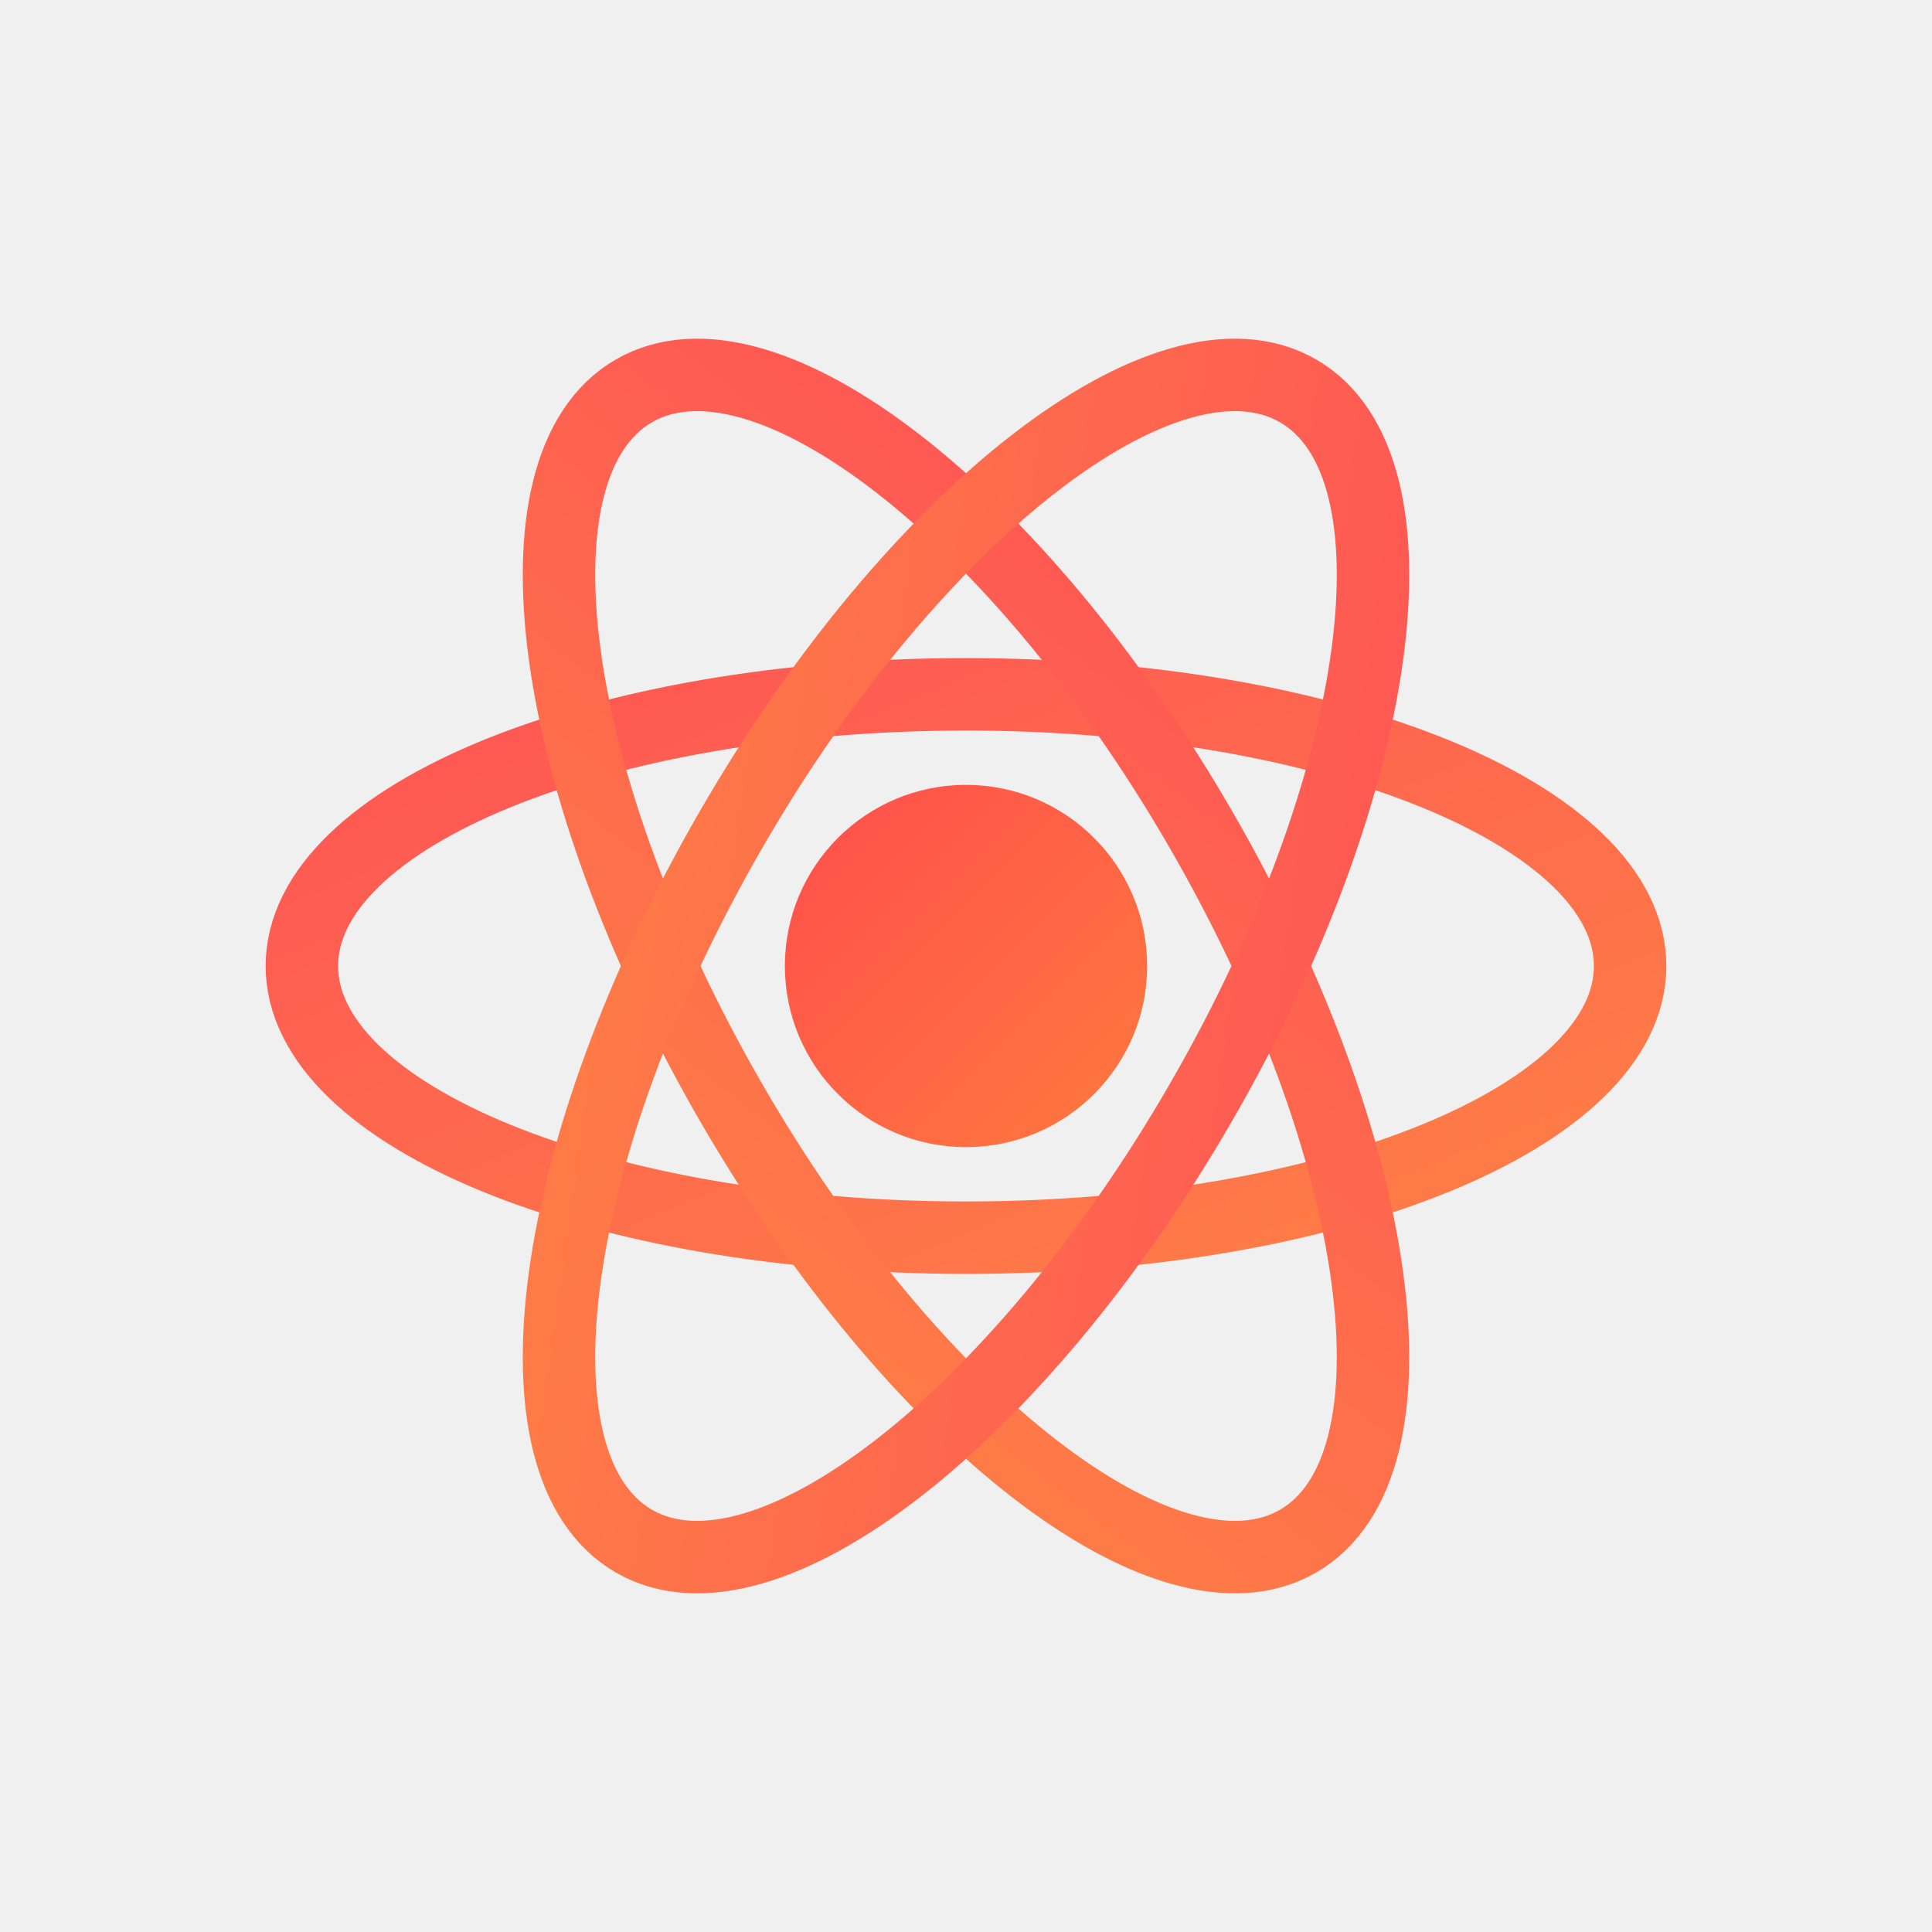
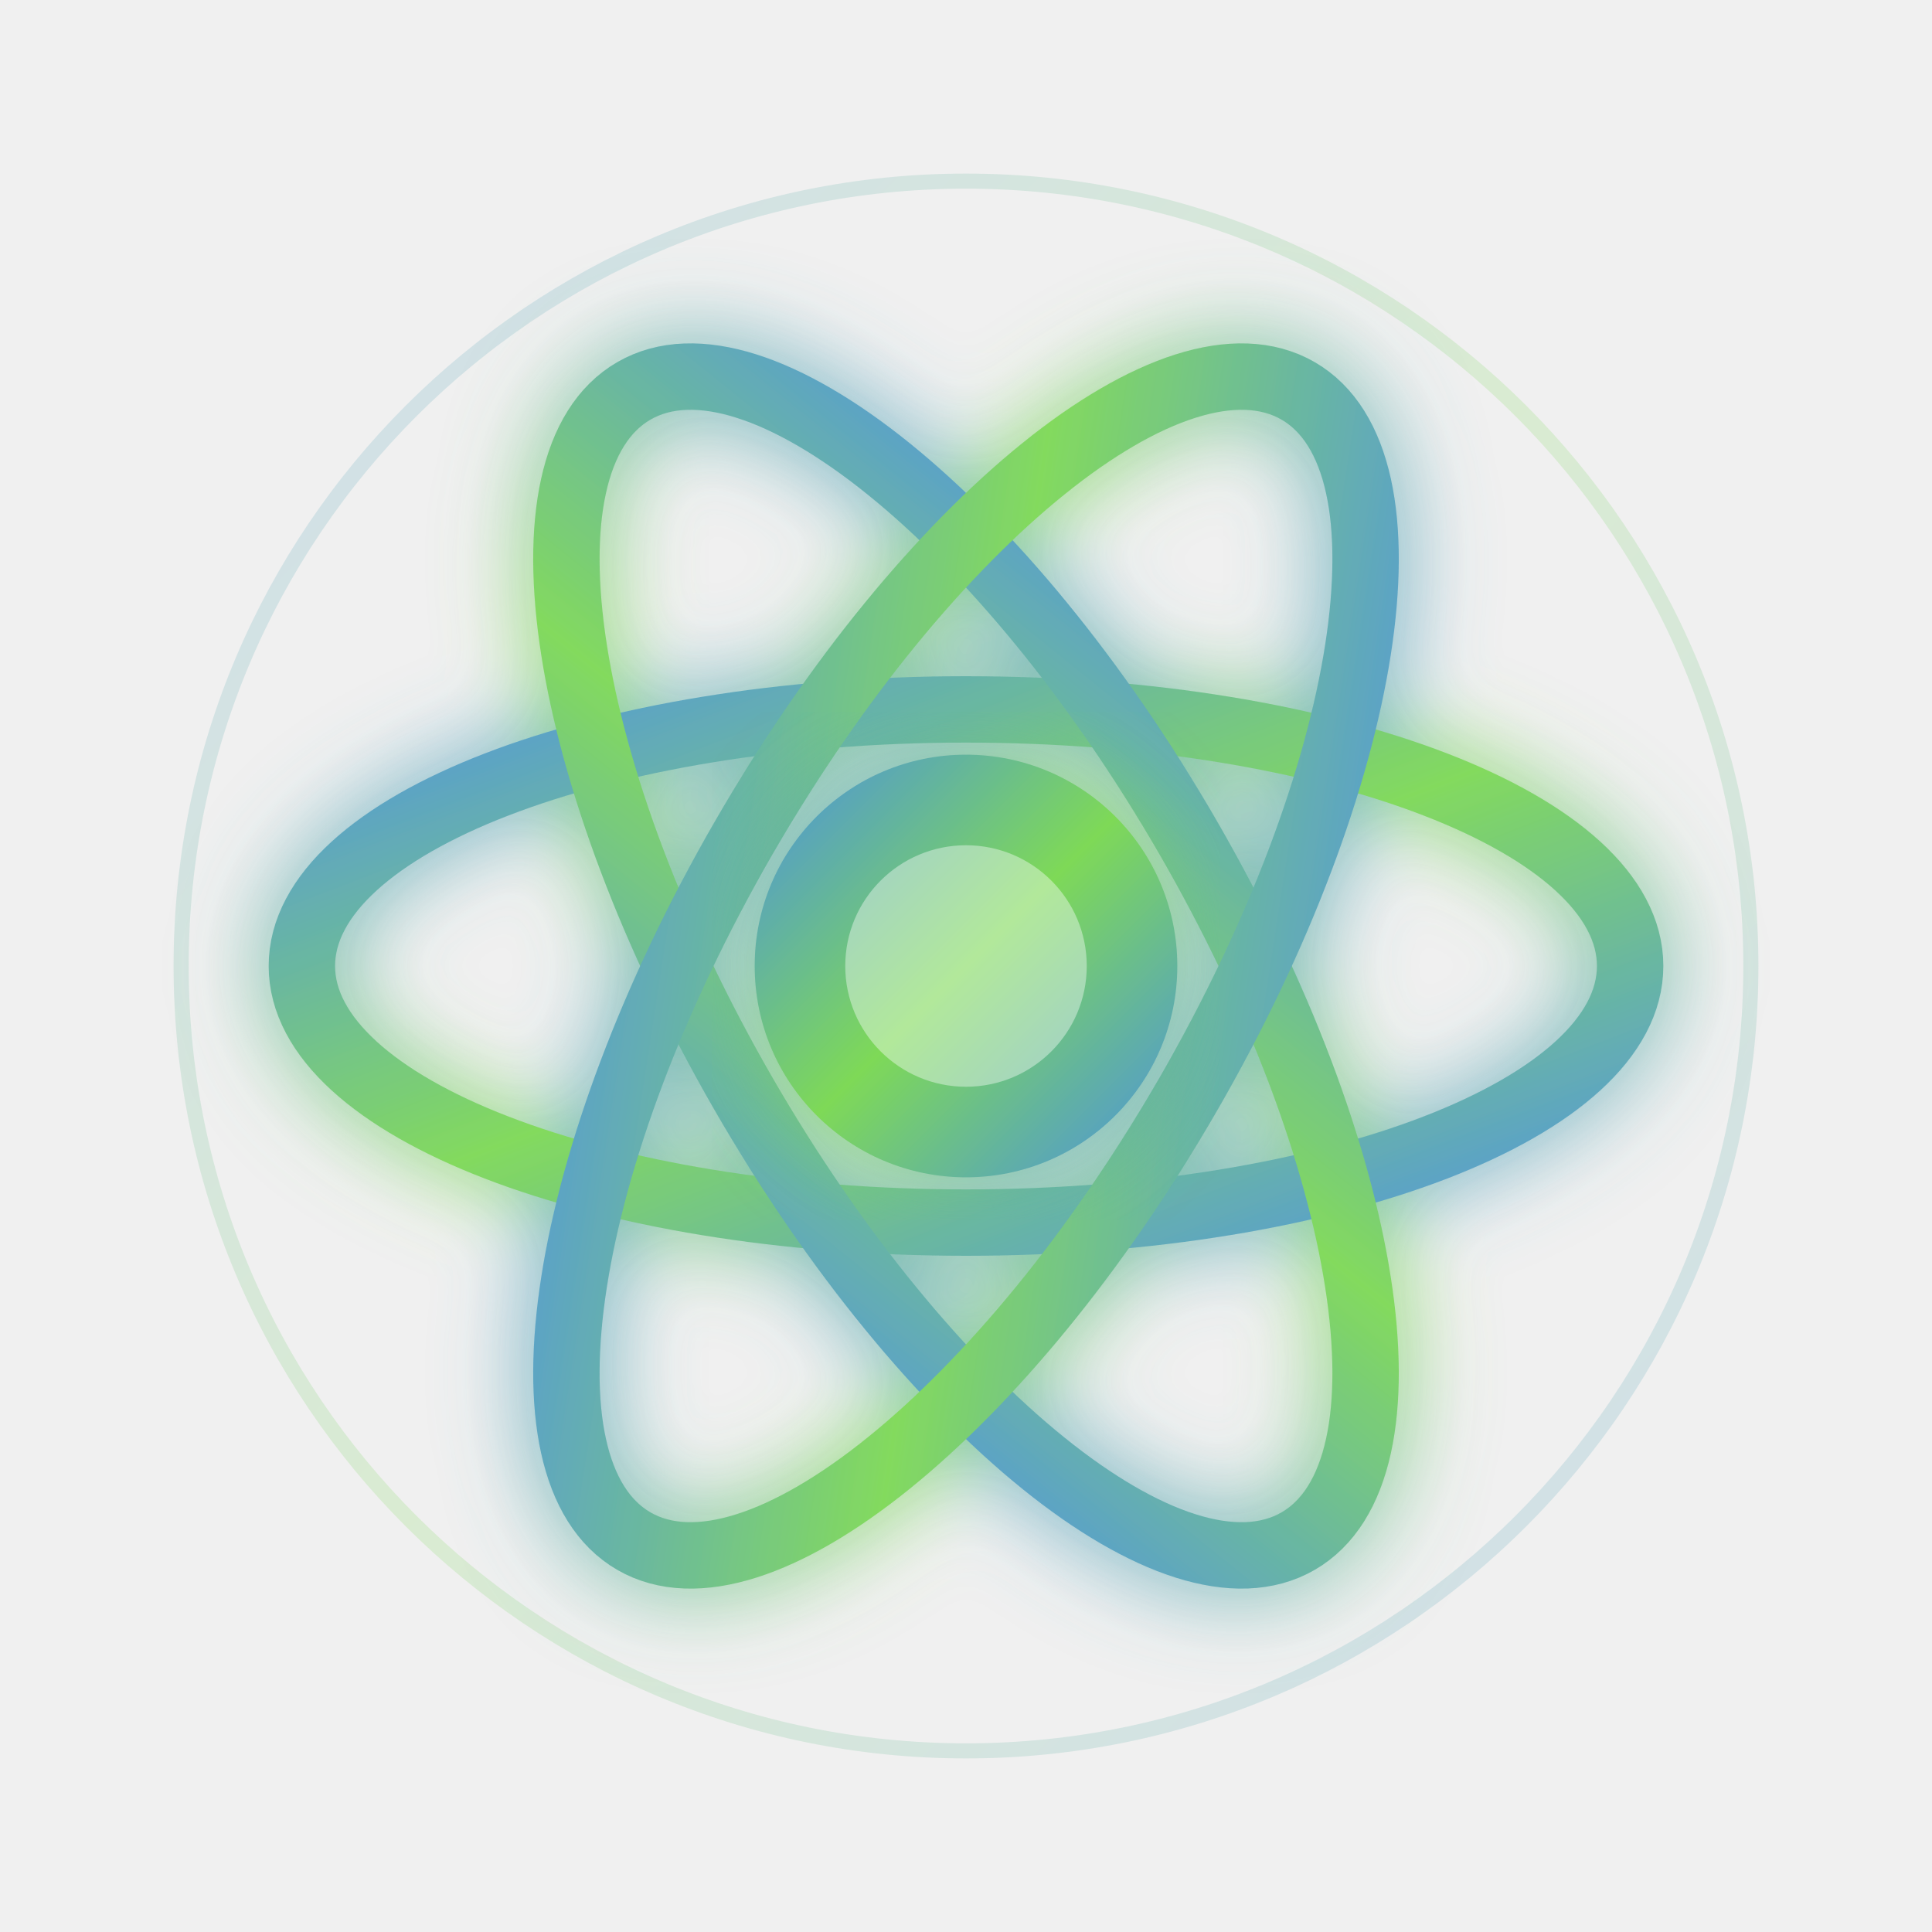
<svg xmlns="http://www.w3.org/2000/svg" viewBox="0 0 64 64" width="64" height="64">
  <defs>
    <linearGradient id="g" x1="0%" y1="0%" x2="100%" y2="100%">
-       <stop offset="0%" stop-color="#ff4d4d" />
-       <stop offset="100%" stop-color="#ff7a3d" />
+       <stop offset="0%" stop-color="#4a90e2" />
+       <stop offset="50%" stop-color="#7ed957" />
+       <stop offset="100%" stop-color="#4a90e2" />
    </linearGradient>
+     <filter id="glow">
+       <feGaussianBlur stdDeviation="1.5" result="blur" />
+       <feMerge>
+         <feMergeNode in="blur" />
+         <feMergeNode in="SourceGraphic" />
+       </feMerge>
+     </filter>
  </defs>
-   <circle cx="32" cy="32" r="6" fill="url(#g)" />
-   <g fill="none" stroke="url(#g)" stroke-width="2.4" opacity="0.95">
-     <ellipse cx="32" cy="32" rx="22" ry="9" transform="rotate(0 32 32)" />
-     <ellipse cx="32" cy="32" rx="22" ry="9" transform="rotate(60 32 32)" />
-     <ellipse cx="32" cy="32" rx="22" ry="9" transform="rotate(120 32 32)" />
+   <circle cx="32" cy="32" r="26" fill="none" stroke="url(#g)" stroke-width="0.5" opacity="0.2" />
+   <g fill="none" stroke="url(#g)" stroke-width="2.2" opacity="0.95" filter="url(#glow)">
+     <ellipse cx="32" cy="32" rx="22" ry="8.5" transform="rotate(0 32 32)" />
+     <ellipse cx="32" cy="32" rx="22" ry="8.5" transform="rotate(60 32 32)" />
+     <ellipse cx="32" cy="32" rx="22" ry="8.5" transform="rotate(120 32 32)" />
  </g>
+   <circle cx="32" cy="32" r="7" fill="url(#g)" filter="url(#glow)" />
+   <circle cx="32" cy="32" r="4" fill="#ffffff" opacity="0.4" />
</svg>
